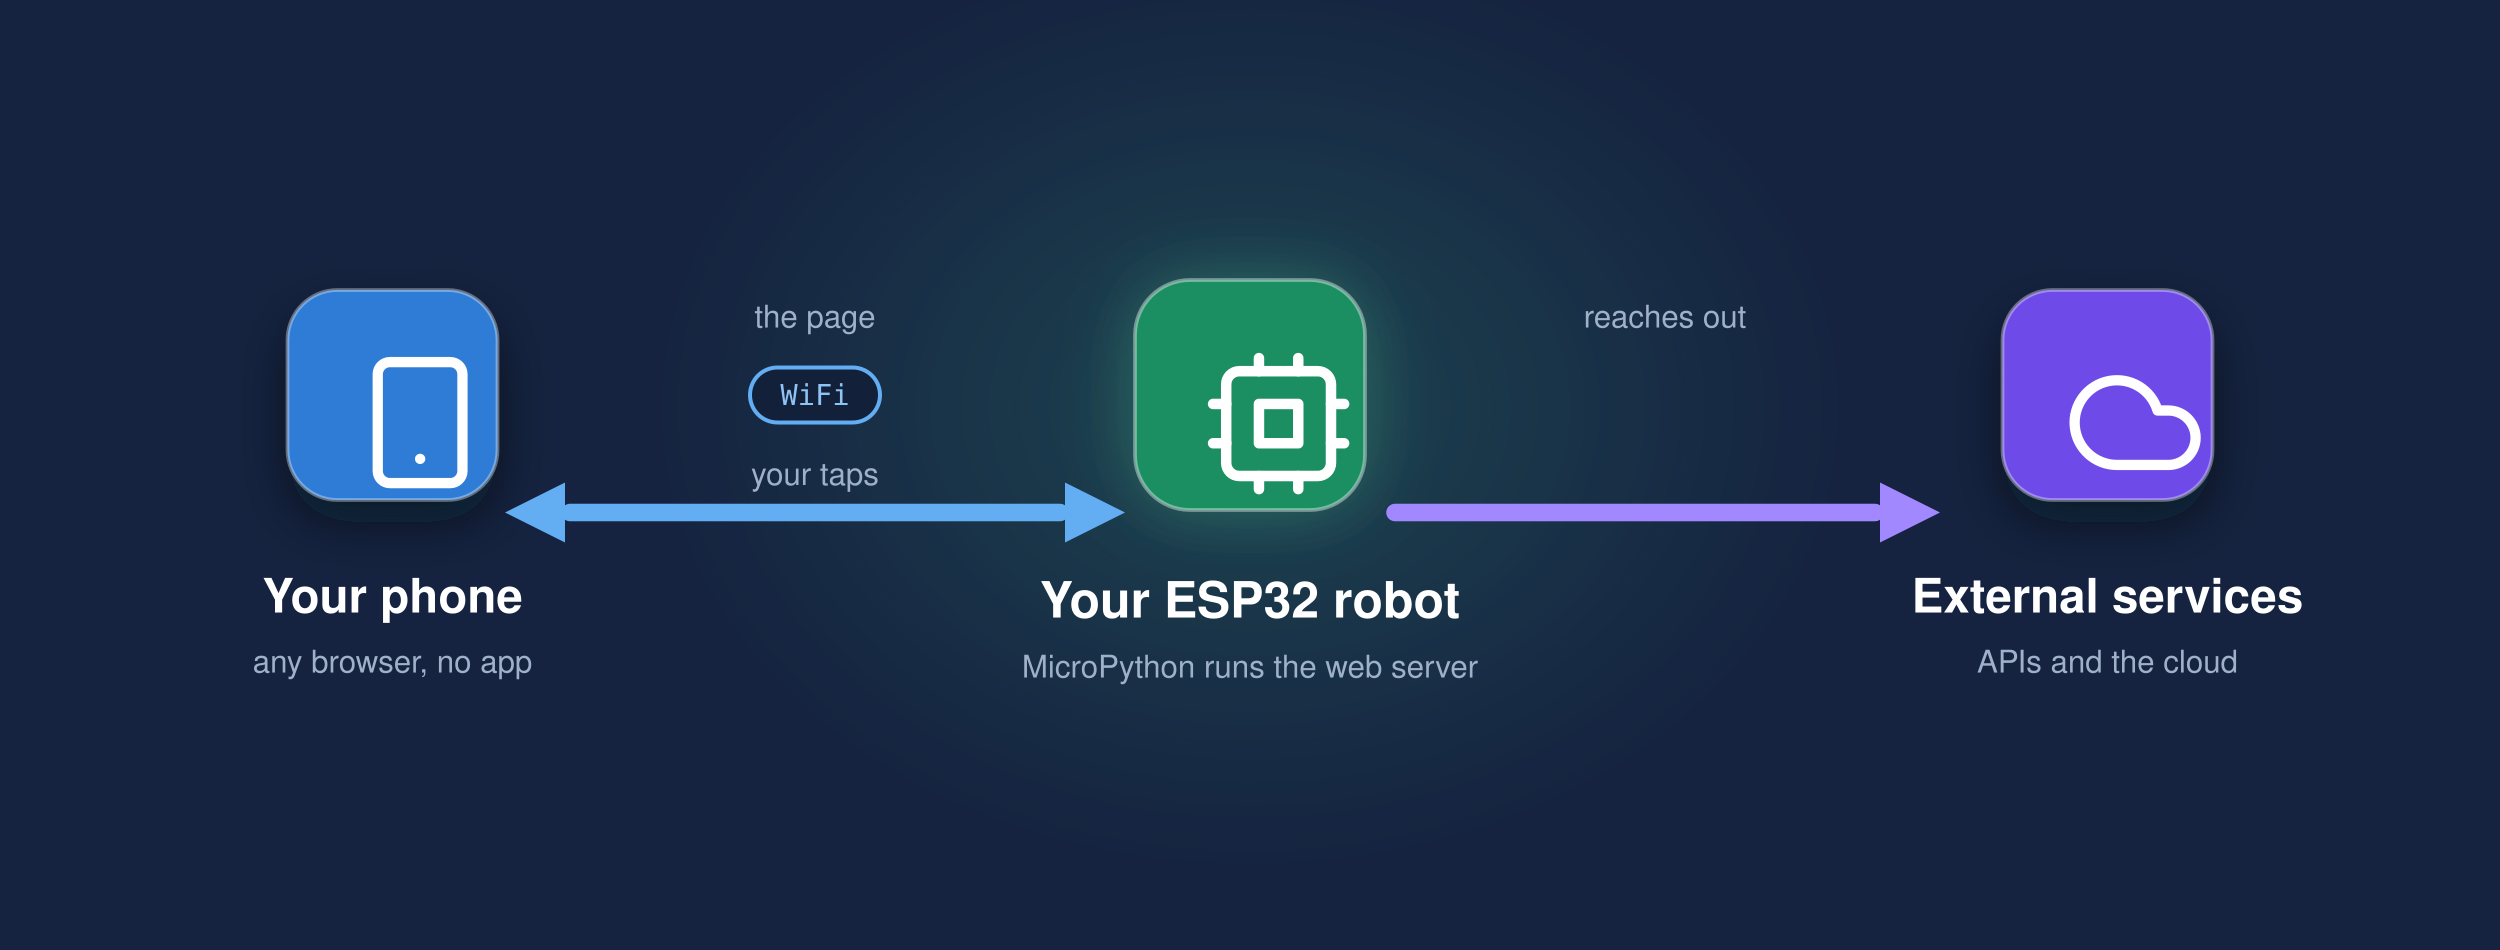
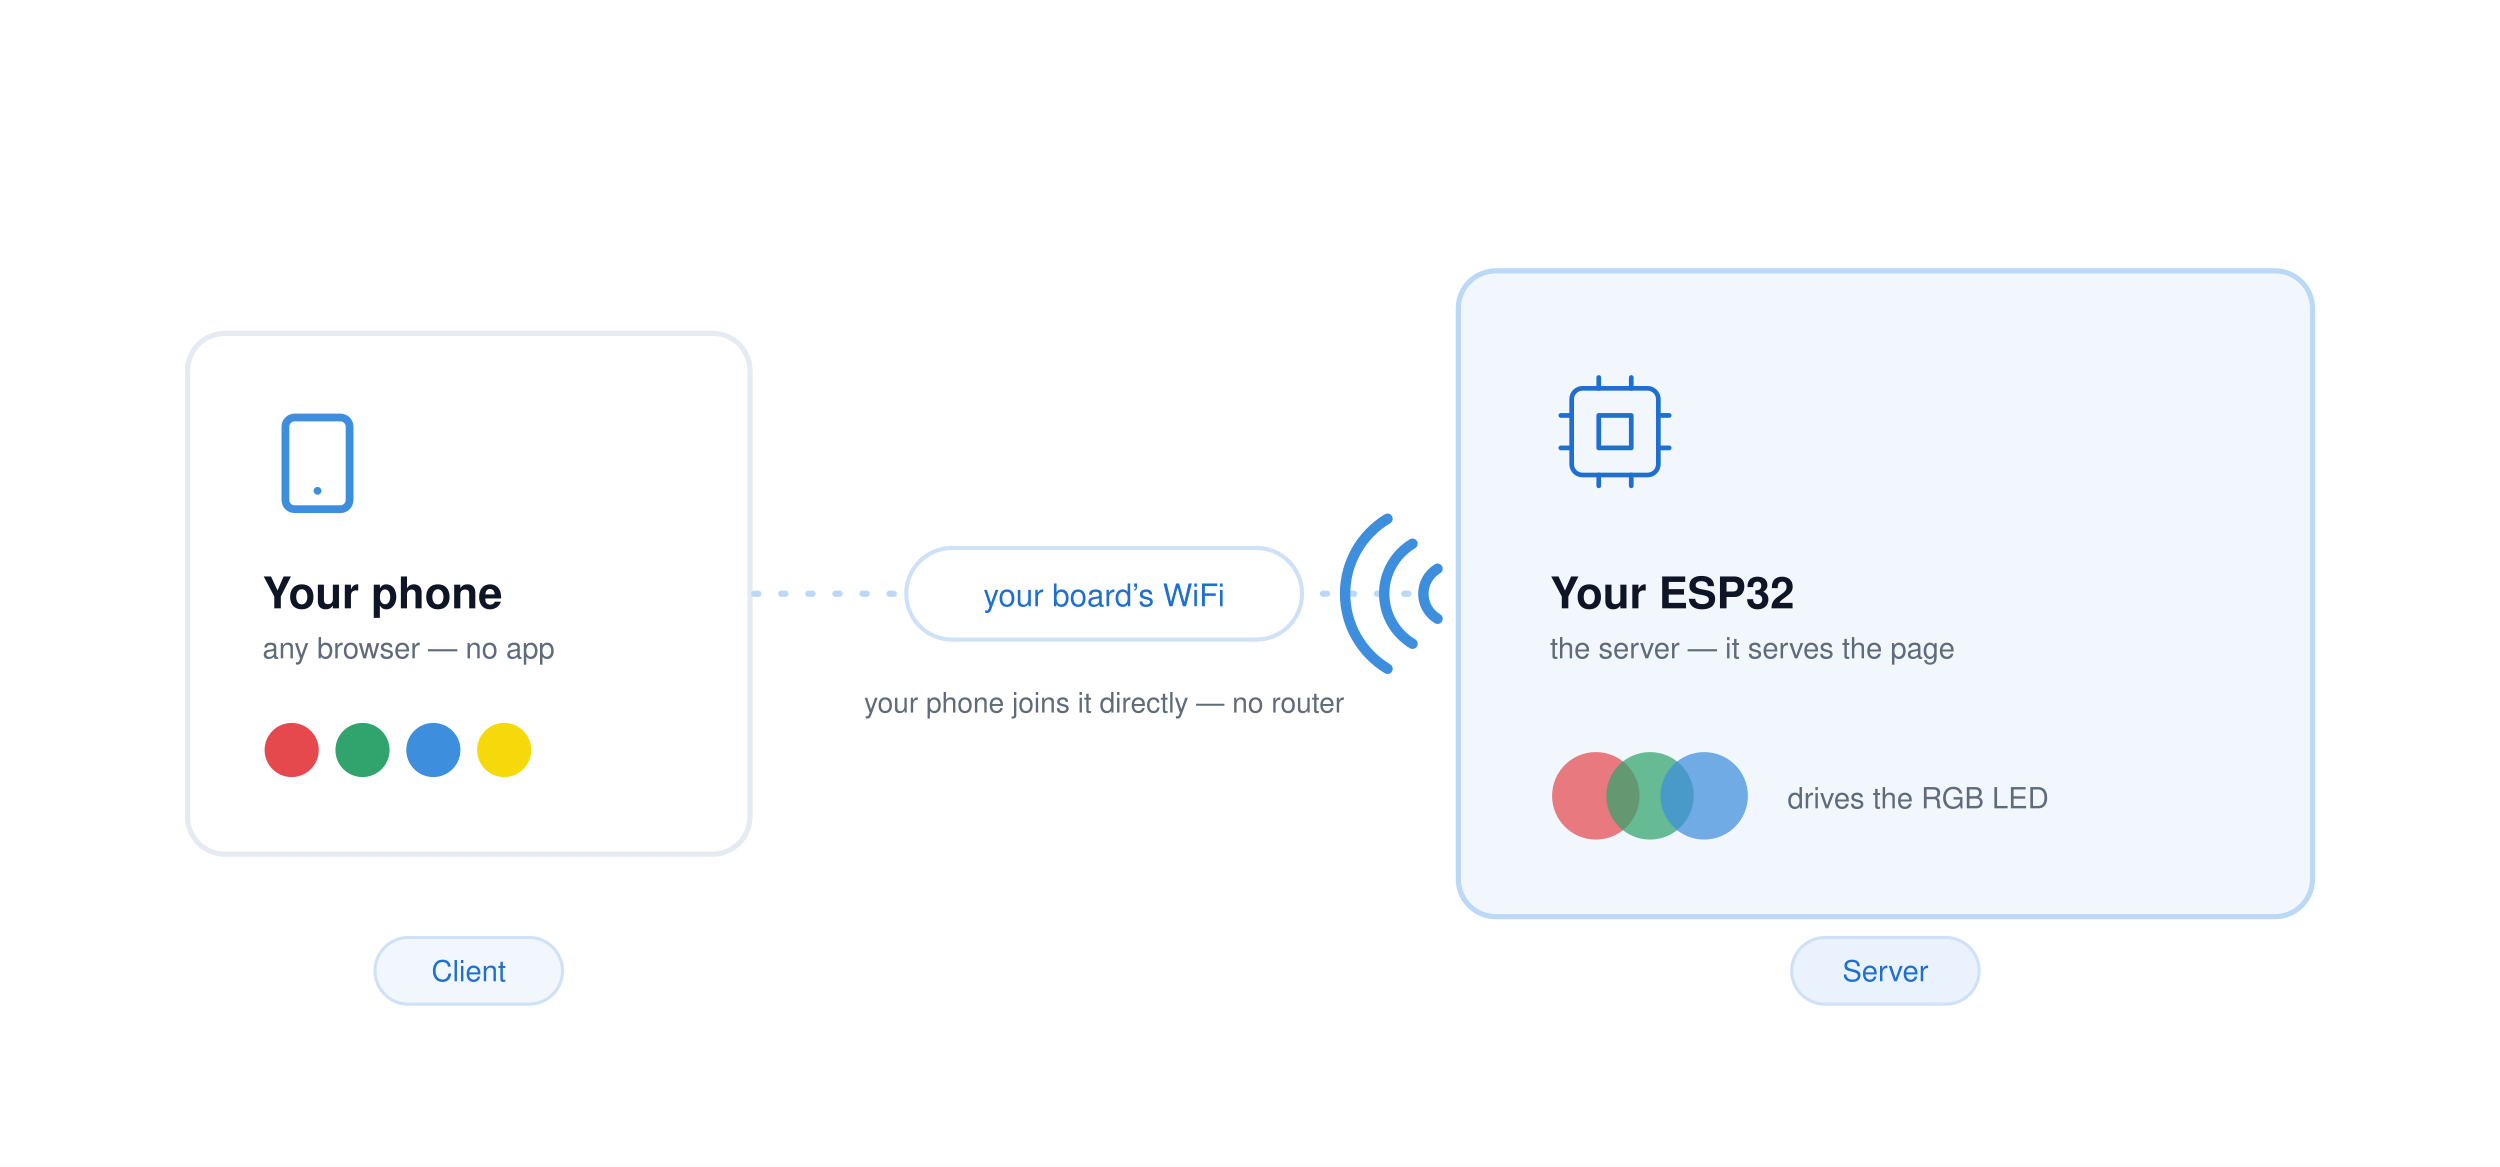
- <svg xmlns="http://www.w3.org/2000/svg" width="1000" height="380" viewBox="0 0 1000 380" role="img" font-family="-apple-system, BlinkMacSystemFont, 'Segoe UI', Helvetica, Arial, sans-serif">
-   <defs>
-     <linearGradient id="bg" x1="0" y1="-47" x2="0" y2="-46">
-       <stop offset="0" stop-color="#0c1526" />
-       <stop offset="1" stop-color="#152340" />
-     </linearGradient>
-     <linearGradient id="pPhone" x1="0" y1="-47" x2="0" y2="-46">
-       <stop offset="0" stop-color="#63ADF2" />
-       <stop offset="1" stop-color="#2E7BD6" />
-     </linearGradient>
-     <linearGradient id="pEsp" x1="0" y1="-47" x2="0" y2="-46">
-       <stop offset="0" stop-color="#3FC891" />
-       <stop offset="1" stop-color="#1E8F62" />
-     </linearGradient>
-     <linearGradient id="pCloud" x1="0" y1="-47" x2="0" y2="-46">
-       <stop offset="0" stop-color="#A188FF" />
-       <stop offset="1" stop-color="#6E4BE8" />
-     </linearGradient>
-     <radialGradient id="glow" cx="0.5" cy="0.5" r="0.5">
-       <stop offset="0" stop-color="#3FC891" stop-opacity="0.20" />
-       <stop offset="1" stop-color="#3FC891" stop-opacity="0" />
-     </radialGradient>
-     <pattern id="dots" width="26" height="26" patternUnits="userSpaceOnUse">
-       <circle cx="2" cy="-45" r="1.3" fill="#1e2e4d" />
-     </pattern>
-     <filter id="lift" x="-40%" y="-40%" width="180%" height="200%">
-       <feDropShadow dx="0" dy="9" stdDeviation="10" flood-color="#050b16" flood-opacity="0.55" />
-     </filter>
-     <filter id="tileGlow" x="-60%" y="-60%" width="220%" height="220%">
-       <feDropShadow dx="0" dy="0" stdDeviation="14" flood-color="#3FC891" flood-opacity="0.35" />
-     </filter>
-   </defs>
-   <rect width="1000" height="380" fill="url(#bg)" />
-   <rect width="1000" height="380" fill="url(#dots)" />
-   <ellipse cx="500" cy="163" rx="240" ry="185" fill="url(#glow)" />
-   <rect x="115" y="116" width="84" height="84" rx="20" fill="url(#pPhone)" filter="url(#lift)" />
-   <rect x="115" y="116" width="84" height="84" rx="20" fill="none" stroke="#ffffff" stroke-opacity="0.35" stroke-width="1.5" />
-   <g transform="translate(139,140) scale(2.42)" fill="none" stroke="#ffffff" stroke-width="1.7" stroke-linecap="round" stroke-linejoin="round">
+ <svg xmlns="http://www.w3.org/2000/svg" width="1200" height="560" viewBox="0 0 1200 560" role="img" font-family="-apple-system, BlinkMacSystemFont, 'Segoe UI', Helvetica, Arial, sans-serif">
+   <rect width="1200" height="560" fill="#ffffff" />
+   <rect x="90" y="160" width="270" height="250" rx="18" fill="#ffffff" stroke="#e6eaf1" stroke-width="2.5" />
+   <g transform="translate(126,196) scale(2.2)" fill="none" stroke="#3E8EDE" stroke-width="1.7" stroke-linecap="round" stroke-linejoin="round">
    <rect width="14" height="20" x="5" y="2" rx="2" ry="2" />
    <path d="M12 18h.01" />
  </g>
-   <text x="157" y="245" font-size="19" font-weight="700" fill="#ffffff" text-anchor="middle">Your phone</text>
-   <text x="157" y="269" font-size="12.5" fill="#9fb0c9" text-anchor="middle">any browser, no app</text>
-   <rect x="454" y="112" width="92" height="92" rx="22" fill="url(#pEsp)" filter="url(#tileGlow)" />
-   <rect x="454" y="112" width="92" height="92" rx="22" fill="none" stroke="#ffffff" stroke-opacity="0.4" stroke-width="1.5" />
-   <g transform="translate(480,138) scale(2.62)" fill="none" stroke="#ffffff" stroke-width="1.6" stroke-linecap="round" stroke-linejoin="round">
+   <text x="126" y="292" font-size="21" font-weight="700" fill="#0d1526">Your phone</text>
+   <text x="126" y="316" font-size="14" fill="#5f6b7a">any browser — no app</text>
+   <circle cx="140" cy="360" r="13" fill="#e5484d" />
+   <circle cx="174" cy="360" r="13" fill="#30a46c" />
+   <circle cx="208" cy="360" r="13" fill="#3E8EDE" />
+   <circle cx="242" cy="360" r="13" fill="#f5d90a" />
+   <rect x="180" y="450" width="90" height="32" rx="16" fill="#f2f7fd" stroke="#cfe1f7" stroke-width="1.5" />
+   <text x="225" y="471" font-size="14" fill="#1F6FD0" text-anchor="middle">Client</text>
+   <line x1="362" y1="285" x2="686" y2="285" stroke="#bcd8f7" stroke-width="3" stroke-dasharray="2 11" stroke-linecap="round" />
+   <g stroke="#3E8EDE" stroke-width="5" fill="none" stroke-linecap="round">
+     <path d="M 690 273 A 14 14 0 0 0 690 297" />
+     <path d="M 678 261 A 28 28 0 0 0 678 309" />
+     <path d="M 666 249 A 42 42 0 0 0 666 321" />
+   </g>
+   <rect x="435" y="263" width="190" height="44" rx="22" fill="#ffffff" stroke="#cfe1f7" stroke-width="2" />
+   <text x="530" y="291" font-size="15" fill="#1F6FD0" text-anchor="middle">your board’s WiFi</text>
+   <text x="530" y="342" font-size="13.5" fill="#5f6b7a" text-anchor="middle">your phone joins it directly — no router</text>
+   <rect x="700" y="130" width="410" height="310" rx="18" fill="#f2f7fd" stroke="#bcd8f7" stroke-width="2.5" />
+   <g transform="translate(744,176) scale(2.6)" fill="none" stroke="#1F6FD0" stroke-width="0.87" stroke-linecap="round" stroke-linejoin="round">
    <rect width="16" height="16" x="4" y="4" rx="2" />
    <rect width="6" height="6" x="9" y="9" />
    <path d="M15 2v2" />
    <path d="M15 20v2" />
    <path d="M2 15h2" />
    <path d="M2 9h2" />
    <path d="M20 15h2" />
    <path d="M20 9h2" />
    <path d="M9 2v2" />
    <path d="M9 20v2" />
  </g>
-   <text x="500" y="247" font-size="20" font-weight="700" fill="#ffffff" text-anchor="middle">Your ESP32 robot</text>
-   <text x="500" y="271" font-size="12.5" fill="#9fb0c9" text-anchor="middle">MicroPython runs the web server</text>
-   <rect x="801" y="116" width="84" height="84" rx="20" fill="url(#pCloud)" filter="url(#lift)" />
-   <rect x="801" y="116" width="84" height="84" rx="20" fill="none" stroke="#ffffff" stroke-opacity="0.35" stroke-width="1.5" />
-   <g transform="translate(825,140) scale(2.42)" fill="none" stroke="#ffffff" stroke-width="1.7" stroke-linecap="round" stroke-linejoin="round">
-     <path d="M17.5 19H9a7 7 0 1 1 6.71-9h1.79a4.5 4.5 0 1 1 0 9Z" />
-   </g>
-   <text x="843" y="245" font-size="19" font-weight="700" fill="#ffffff" text-anchor="middle">External services</text>
-   <text x="843" y="269" font-size="12.5" fill="#9fb0c9" text-anchor="middle">APIs and the cloud</text>
-   <g stroke-linecap="round">
-     <line x1="228" y1="205" x2="424" y2="205" stroke="#63ADF2" stroke-width="7" />
-     <path d="M450 205 L426 193 L426 217 Z" fill="#63ADF2" />
-     <path d="M202 205 L226 193 L226 217 Z" fill="#63ADF2" />
-     <line x1="558" y1="205" x2="750" y2="205" stroke="#A188FF" stroke-width="7" />
-     <path d="M776 205 L752 193 L752 217 Z" fill="#A188FF" />
-   </g>
-   <rect x="300" y="147" width="52" height="22" rx="11" fill="#12203a" stroke="#63ADF2" stroke-width="1.6" />
-   <text x="326" y="162" font-size="11.5" fill="#8ec3f5" text-anchor="middle" font-family="ui-monospace, SFMono-Regular, Menlo, monospace">WiFi</text>
-   <text x="326" y="131" font-size="12.5" fill="#9fb0c9" text-anchor="middle">the page</text>
-   <text x="326" y="194" font-size="12.5" fill="#9fb0c9" text-anchor="middle">your taps</text>
-   <text x="666" y="131" font-size="12.5" fill="#9fb0c9" text-anchor="middle">reaches out</text>
+   <text x="744" y="292" font-size="21" font-weight="700" fill="#0d1526">Your ESP32</text>
+   <text x="744" y="316" font-size="14" fill="#5f6b7a">the server — it serves the page</text>
+   <circle cx="766" cy="382" r="21" fill="#e5484d" opacity="0.72" />
+   <circle cx="792" cy="382" r="21" fill="#30a46c" opacity="0.72" />
+   <circle cx="818" cy="382" r="21" fill="#3E8EDE" opacity="0.72" />
+   <text x="858" y="388" font-size="14" fill="#5f6b7a">drives the RGB LED</text>
+   <rect x="860" y="450" width="90" height="32" rx="16" fill="#eaf3fd" stroke="#cfe1f7" stroke-width="1.5" />
+   <text x="905" y="471" font-size="14" fill="#1F6FD0" text-anchor="middle">Server</text>
</svg>
